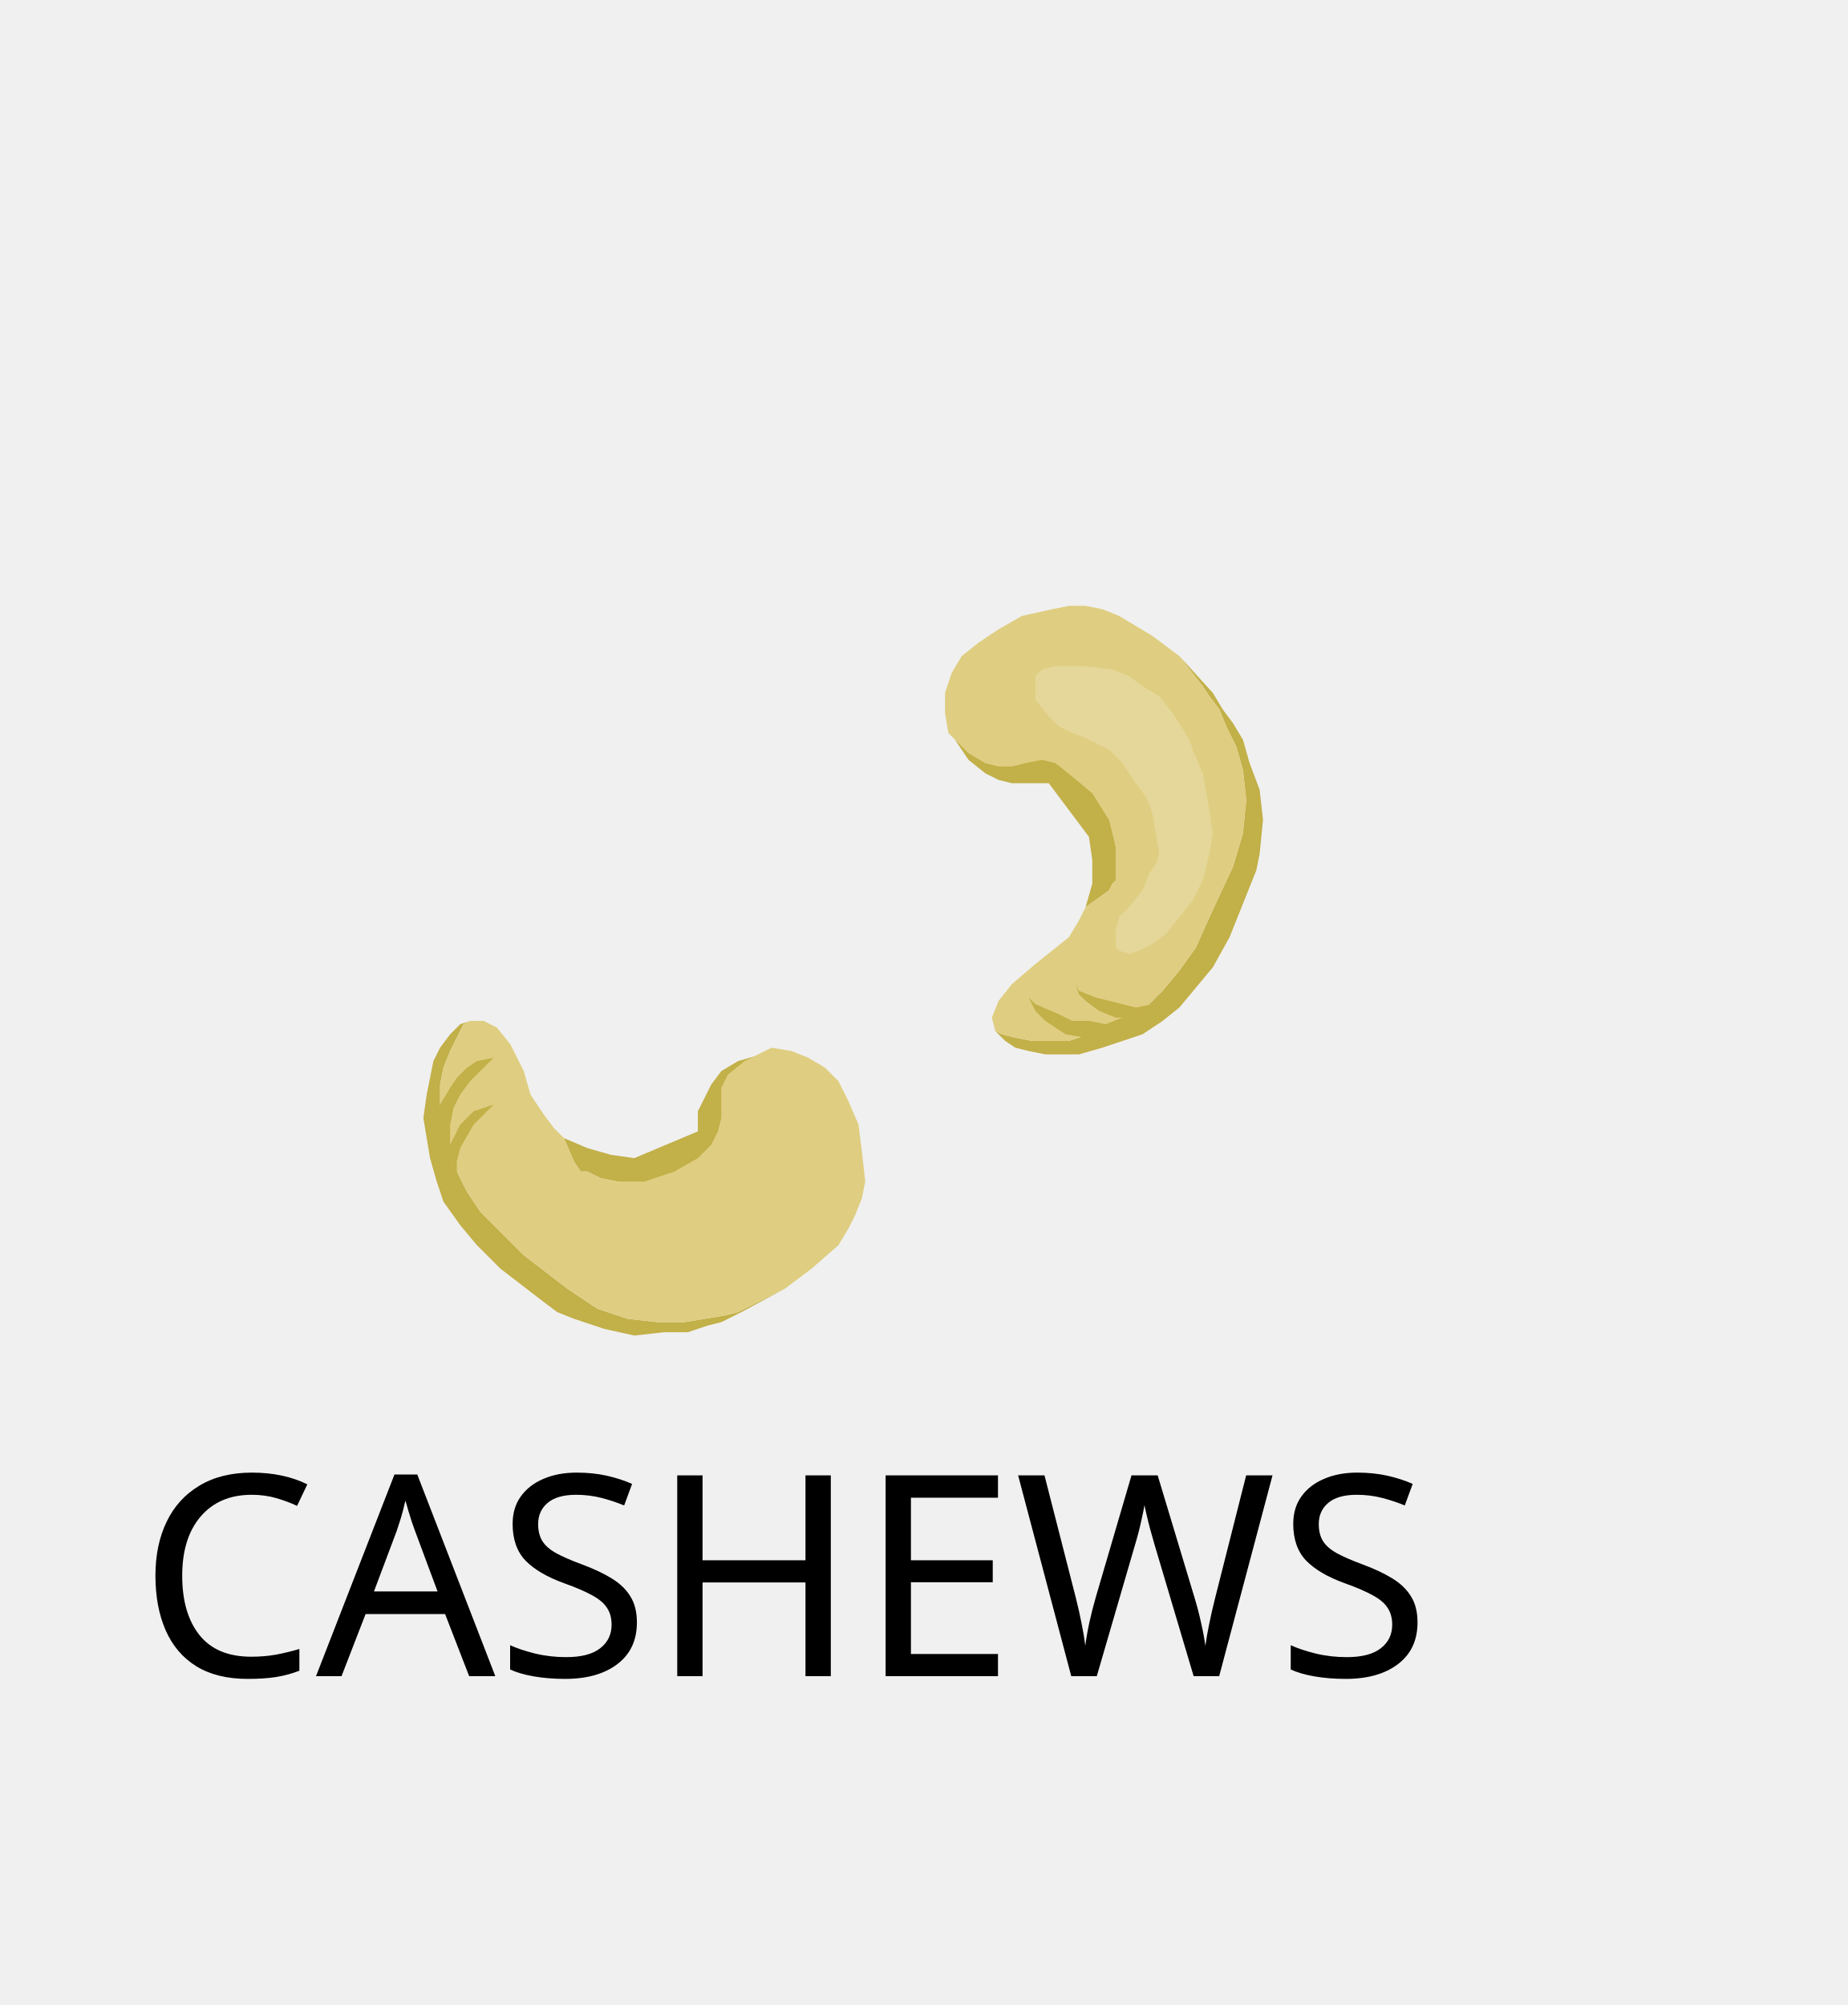
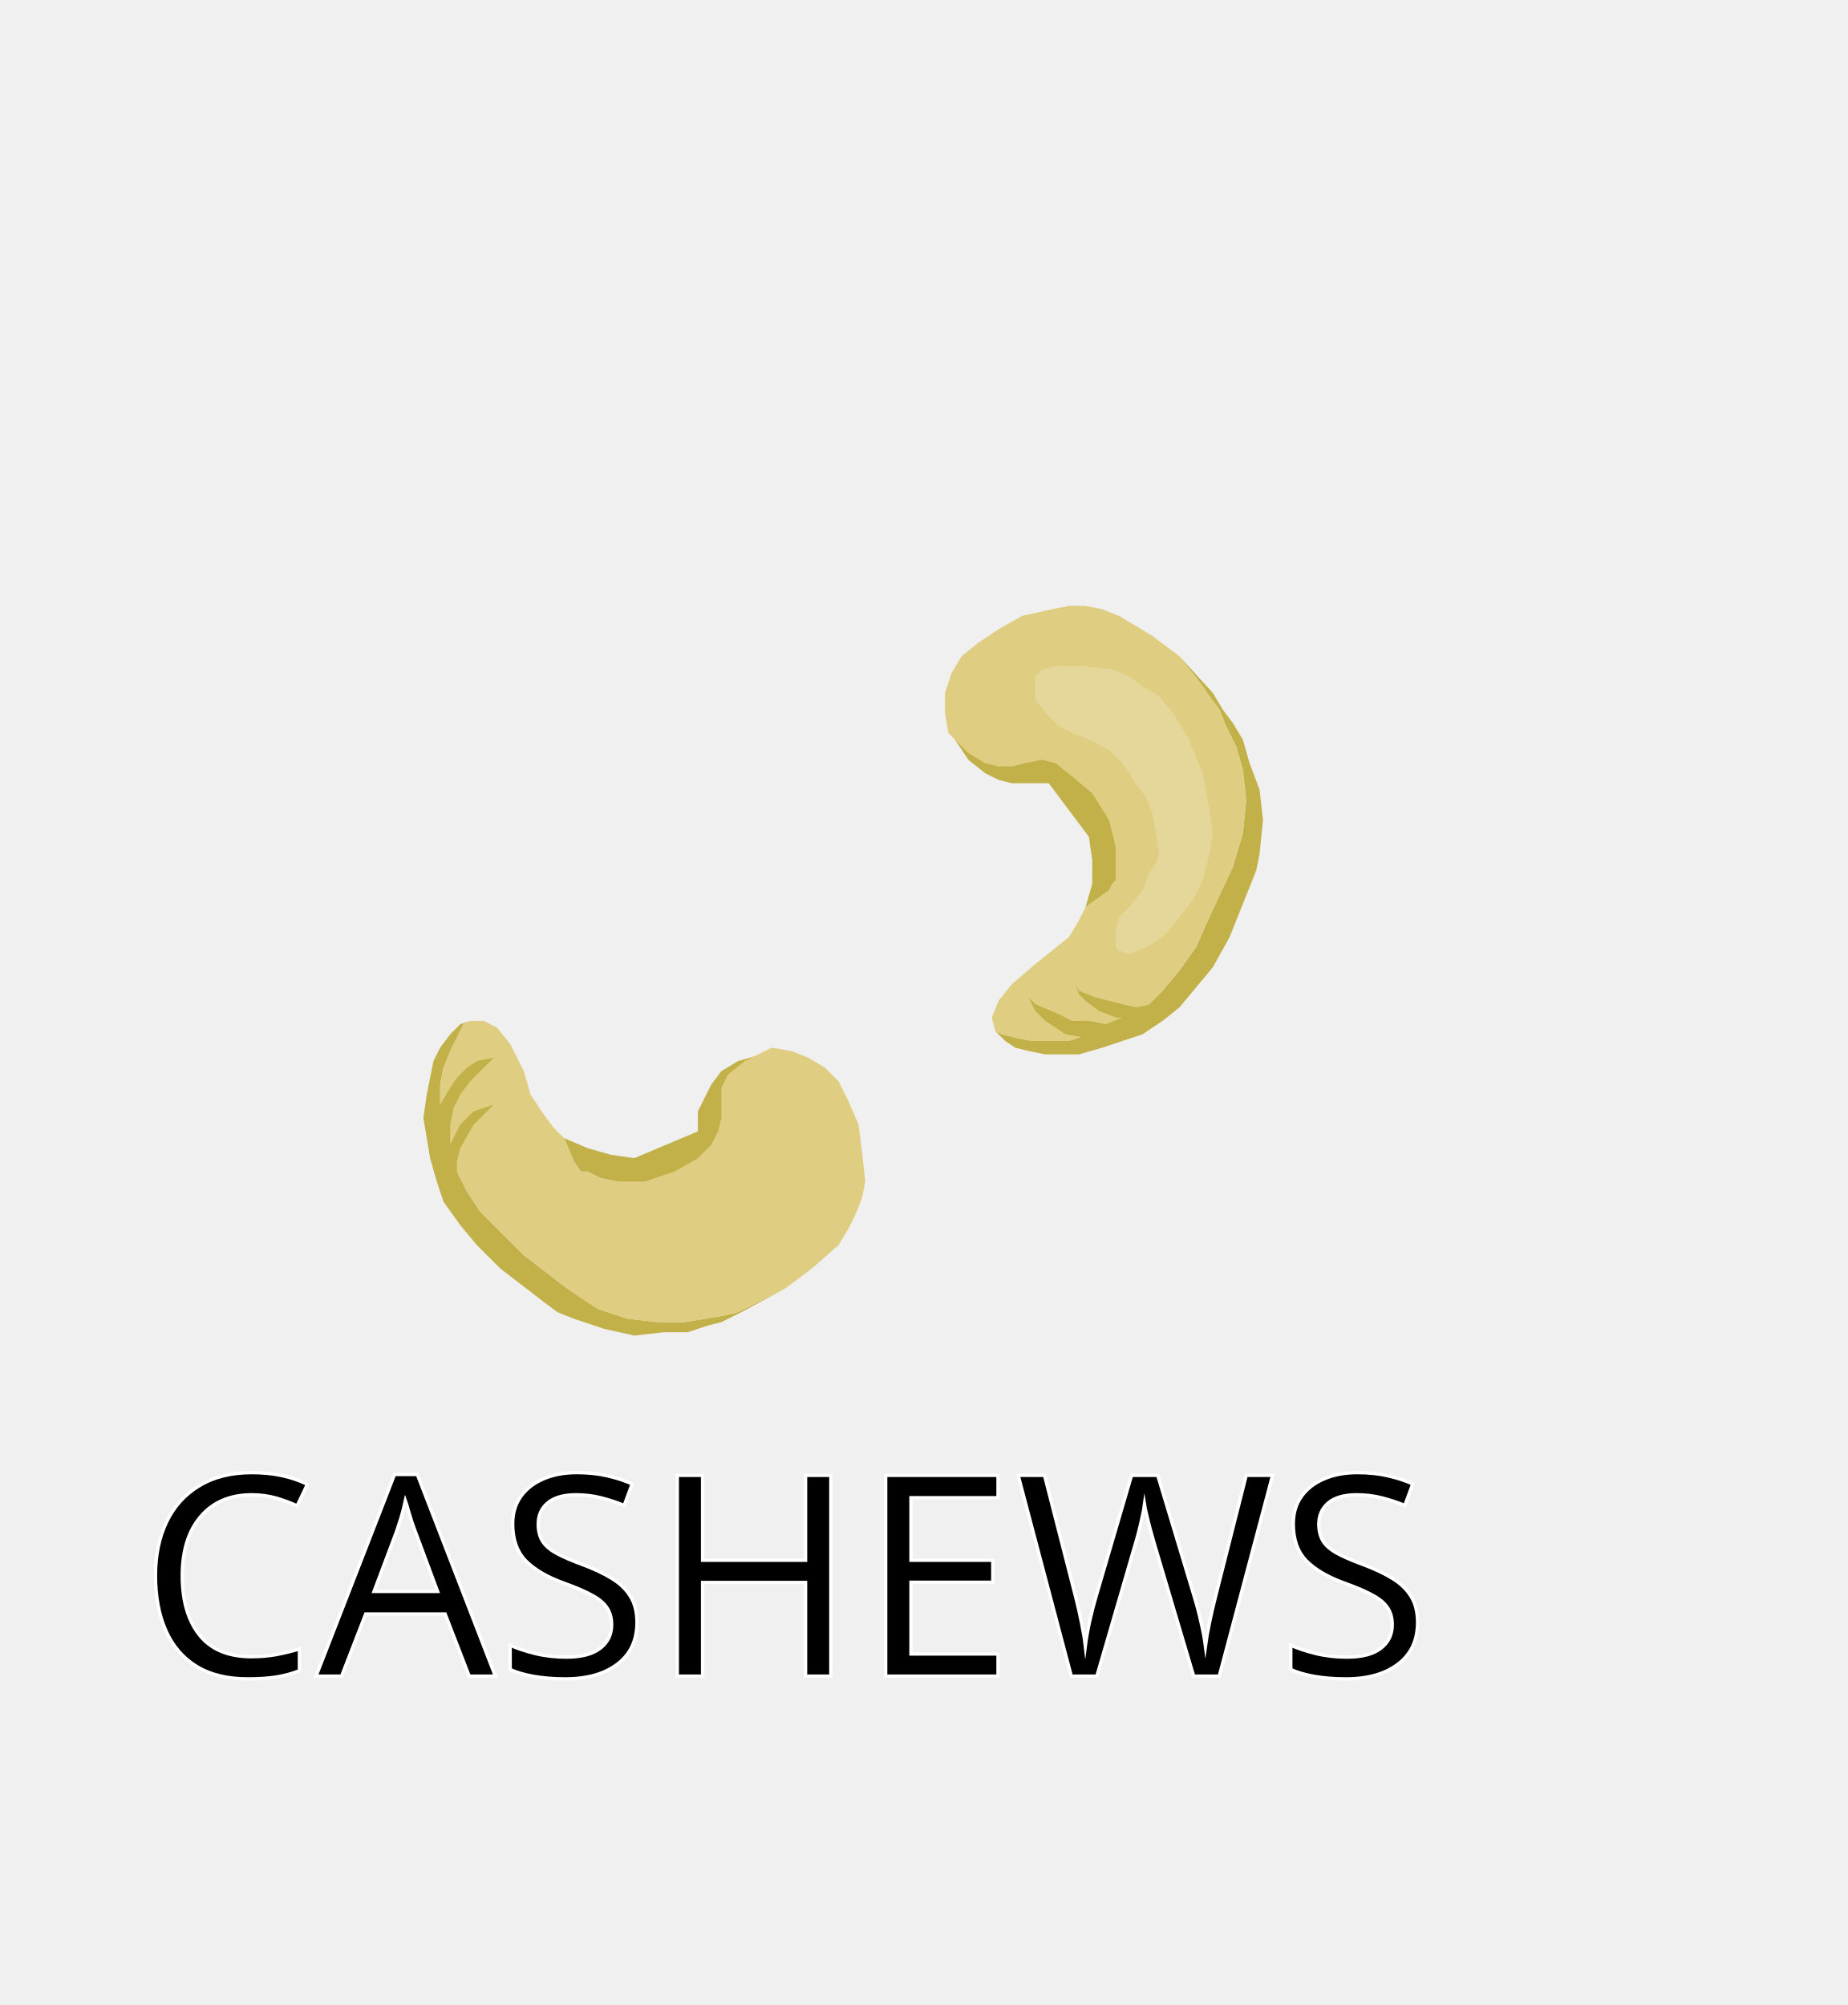
- <svg xmlns="http://www.w3.org/2000/svg" viewBox="0 0 184 199.667" height="199.667" width="184" xml:space="preserve" id="svg2" version="1.1">
-   <defs id="defs6" />
-   <g transform="matrix(1.333333,0,0,-1.333333,0,199.6667)" id="g10">
-     <g transform="translate(56.8662,71)" id="g12">
-       <path id="path14" style="fill:#c2b048;fill-opacity:1;fill-rule:nonzero;stroke:none" d="M 0,0 V 0 L -1.75,-0.5 -3,-1.25 l -0.75,-1 -0.5,-1 -0.5,-1 V -5 -5.75 l -4.75,-2 -1.75,0.25 L -13,-7 -14.75,-6.25 -14,-8 l 0.5,-0.75 h 0.5 l 1,-0.5 1.25,-0.25 1.25,-0.25 1,0.25 1,0.25 1,0.25 2,1 1.5,1.75 1.25,1.75 1,2.25 z" />
-     </g>
-     <g transform="translate(42.3662,53.5)" id="g16">
-       <path id="path18" style="fill:#c2b048;fill-opacity:1;fill-rule:nonzero;stroke:none" d="M 0,0 V 0 L -3.25,2.5 -5,4.25 l -1.5,1.5 -1,1.5 -0.75,1.5 L -9,10.5 -9.25,12 -9.5,13.5 v 1.75 l 0.25,1.25 0.5,1.25 0.5,1 0.5,1 L -7.25,20 -8,19.75 -8.75,19 -9.5,18 -10,17 l -0.25,-1.25 -0.25,-1.25 -0.25,-1.75 0.25,-1.5 0.25,-1.5 L -9.75,8 -9.25,6.5 -8,4.75 -6.75,3.25 -5,1.5 -1.75,-1 -0.75,-1.75 0.5,-2.25 2.75,-3 5,-3.5 7.25,-3.25 H 9 l 1.5,0.5 1,0.25 1.5,0.75 3.25,1.75 -2.5,-1.25 -1,-0.5 -1,-0.25 -1.5,-0.25 -1.5,-0.25 h -2 L 4.5,-2.25 2.25,-1.5 Z" />
-     </g>
-     <g transform="translate(64.6162,61.5)" id="g20">
-       <path id="path22" style="fill:#dfce81;fill-opacity:1;fill-rule:nonzero;stroke:none" d="M 0,0 V 0 L -0.25,2.25 -0.5,4.25 -1.25,6 -2,7.5 -3,8.5 -4.25,9.25 -5.5,9.75 -7,10 -9,9 -10.25,8 -10.75,7 v -1.25 -1 l -0.25,-1 -0.5,-1 -1,-1 -1.75,-1 L -16.5,0 h -1 -1 l -1.25,0.25 -1,0.5 h -0.5 L -21.75,1.5 -22.5,3.25 -23.25,4 -24,5 l -1,1.5 -0.5,1.75 -1,2 -1,1.25 -1,0.5 h -1 l -0.5,-0.25 -0.5,-1 -0.5,-1 -0.5,-1.25 -0.25,-1.25 V 5.5 l 0.25,-1.5 0.25,-1.5 0.75,-1.75 0.75,-1.5 1,-1.5 1.5,-1.5 1.75,-1.75 3.25,-2.5 2.25,-1.5 2.25,-0.75 2.25,-0.25 h 2 l 1.5,0.25 1.5,0.25 1,0.25 1,0.5 2.5,1.25 2,1.5 2,1.75 0.75,1.25 0.5,1 0.5,1.25 z" />
-     </g>
-     <g transform="translate(32.6162,66.5)" id="g24">
-       <path id="path26" style="fill:#c2b048;fill-opacity:1;fill-rule:nonzero;stroke:none" d="M 0,0 V 0 L 0.25,0.75 1,2 1.5,2.75 2.25,3.5 3,4 4.25,4.25 3.75,3.75 2.5,2.5 1.75,1.5 1.25,0.5 1,-0.75 v -1.5 l 0.25,0.5 0.5,1 1,1 0.75,0.25 0.75,0.25 -0.5,-0.5 -1,-1 -1,-1.75 -0.25,-1 v -1 H 1 L 0.5,-3.5 0.25,-3 0,-2.25 v 1 z" />
-     </g>
-     <g transform="translate(71.3235,94.5)" id="g28">
-       <path id="path30" style="fill:#c2b048;fill-opacity:1;fill-rule:nonzero;stroke:none" d="m 0,0 v 0 l 1,-1.5 1.25,-1 1,-0.5 1,-0.25 h 1 1 H 7 l 3,-4 0.25,-1.75 v -1.75 l -0.5,-1.75 1.75,1.25 0.25,0.5 0.25,0.25 v 1.5 1 l -0.25,1.25 -0.25,1 -0.5,1 L 10.5,-4 9,-2.5 7,-1.25 4.75,-0.5 2.5,0 Z" />
-     </g>
-     <g transform="translate(92.0735,85)" id="g32">
-       <path id="path34" style="fill:#c2b048;fill-opacity:1;fill-rule:nonzero;stroke:none" d="M 0,0 V 0 L -1.75,-3.75 -2.75,-6 -4,-7.75 l -1.25,-1.5 -1.25,-1.25 -1.25,-0.75 -1.5,-0.75 -1.5,-0.5 -1.5,-0.5 h -1.5 -1.25 l -1.25,0.25 -1,0.25 -0.5,0.25 0.75,-0.75 0.75,-0.5 1,-0.25 L -14,-14 h 1.25 1.25 l 1.75,0.5 1.5,0.5 1.5,0.5 1.5,1 1.25,1 1.25,1.5 1.25,1.5 1.25,2.25 1.5,3.75 0.5,1.25 L 2,1 2.25,3.5 2,5.75 1.25,7.75 0.75,9.5 0,10.75 -0.75,11.75 -1.5,13 -4,15.75 -2.25,13.5 -1.75,12.75 -1,11.75 -0.5,10.5 0.25,9 0.75,7.25 1,5 0.75,2.5 Z" />
-     </g>
-     <g transform="translate(78.5735,104.25)" id="g36">
-       <path id="path38" style="fill:#dfce81;fill-opacity:1;fill-rule:nonzero;stroke:none" d="m 0,0 v 0 l -2.25,-0.5 -1.75,-1 -1.5,-1 -1.25,-1 -0.75,-1.25 -0.5,-1.5 v -1.5 l 0.25,-1.5 1.5,-1.5 1.25,-0.75 1,-0.25 h 1 l 1,0.25 1.25,0.25 1,-0.25 1.25,-1 1.5,-1.25 1.25,-2 0.25,-1 0.25,-1 V -19 -20.25 L 4.5,-20.5 4.25,-21 2.5,-22.25 2,-23.25 1.25,-24.5 0,-25.5 -1.25,-26.5 -3,-28 l -1,-1.25 -0.5,-1.25 0.25,-1 0.5,-0.25 1,-0.25 1.25,-0.25 h 1.25 1.5 l 1.5,0.5 1.5,0.5 1.5,0.75 1.25,0.75 1.25,1.25 1.25,1.5 1.25,1.75 1,2.25 1.75,3.75 0.75,2.5 0.25,2.5 -0.25,2.25 -0.5,1.75 -0.75,1.5 -0.5,1.25 -0.75,1 -0.5,0.75 L 9.5,-3.5 7.5,-2 5,-0.5 3.75,0 2.5,0.25 H 1.25 Z" />
-     </g>
-     <g transform="translate(83.0735,99.75)" id="g40">
-       <path id="path42" style="fill:#e4d799;fill-opacity:1;fill-rule:nonzero;stroke:none" d="M 0,0 V 0 L -2.25,0.25 H -3.5 -4.25 l -1,-0.25 -0.5,-0.5 v -0.75 -1 l 1,-1.25 0.75,-0.75 1,-0.5 0.75,-0.25 1,-0.5 1,-0.5 1,-1 1,-1.5 0.75,-1 0.5,-1.25 0.25,-1.5 0.25,-1.5 -0.25,-0.75 -0.5,-0.75 -0.5,-1.25 -1,-1.25 -0.75,-0.75 -0.25,-1 v -0.75 -0.5 L 0.5,-21 1.25,-21.25 2,-21 l 1,0.5 1,0.75 1,1.25 1,1.25 0.75,1.5 0.5,2 0.25,1.5 -0.25,1.75 -0.5,2.75 L 6,-6 l -0.25,0.75 -1.25,2 -1,1.25 -1.25,0.75 -1,0.75 z" />
-     </g>
-     <g transform="translate(81.8235,72.25)" id="g44">
-       <path id="path46" style="fill:#c2b048;fill-opacity:1;fill-rule:nonzero;stroke:none" d="M 0,0 V 0 H -0.75 L -2.25,0.25 -3,0.75 -3.75,1.25 -4.5,2 -5,3 l 0.5,-0.5 1.75,-0.75 1,-0.5 H -0.5 L 0.75,1 2,1.5 H 1.5 L 0.25,2 l -1,0.75 -0.5,0.5 L -1.5,4 -1.25,3.5 0,3 2,2.5 3,2.25 4.25,2.5 4,2.25 3.5,1.25 3,0.75 2.25,0.5 1.25,0.25 Z" />
-     </g>
-     <text id="text50" style="font-variant:normal;font-weight:normal;font-stretch:normal;font-size:21px;font-family:'P22 Daddy O Junkie';-inkscape-font-specification:P22DaddyOJunkie;writing-mode:lr-tb;fill:#000000;fill-opacity:1;fill-rule:nonzero;stroke:none" transform="matrix(1,0,0,-1,10.3262,24.5596)">
-       <tspan id="tspan48" y="0" x="0 14.448 32.823 48.72 63.399 79.233 101.934">CASHEWS</tspan>
-     </text>
-   </g>
+ <svg xmlns="http://www.w3.org/2000/svg" id="Layer_1" version="1.1" viewBox="0 0 138 149.75">
+   <defs>
+     <style>
+       .st0 {
+         fill: #c2b048;
+       }
+ 
+       .st1 {
+         fill: #dfce81;
+       }
+ 
+       .st2 {
+         font-family: P22DaddyOJunkie, 'P22 Daddy O Junkie';
+         font-size: 21px;
+         stroke: #fff;
+         stroke-miterlimit: 10;
+         stroke-width: .25px;
+       }
+ 
+       .st3 {
+         fill: #e4d799;
+       }
+     </style>
+   </defs>
+   <polygon class="st0" points="56.87 78.75 56.87 78.75 55.12 79.25 53.87 80 53.12 81 52.62 82 52.12 83 52.12 83.75 52.12 84.5 47.37 86.5 45.62 86.25 43.87 85.75 42.12 85 42.87 86.75 43.37 87.5 43.87 87.5 44.87 88 46.12 88.25 47.37 88.5 48.37 88.25 49.37 88 50.37 87.75 52.37 86.75 53.87 85 55.12 83.25 56.12 81 56.87 78.75" />
+   <polygon class="st0" points="42.37 96.25 42.37 96.25 39.12 93.75 37.37 92 35.87 90.5 34.87 89 34.12 87.5 33.37 85.75 33.12 84.25 32.87 82.75 32.87 81 33.12 79.75 33.62 78.5 34.12 77.5 34.62 76.5 35.12 76.25 34.37 76.5 33.62 77.25 32.87 78.25 32.37 79.25 32.12 80.5 31.87 81.75 31.62 83.5 31.87 85 32.12 86.5 32.62 88.25 33.12 89.75 34.37 91.5 35.62 93 37.37 94.75 40.62 97.25 41.62 98 42.87 98.5 45.12 99.25 47.37 99.75 49.62 99.5 51.37 99.5 52.87 99 53.87 98.75 55.37 98 58.62 96.25 56.12 97.5 55.12 98 54.12 98.25 52.62 98.5 51.12 98.75 49.12 98.75 46.87 98.5 44.62 97.75 42.37 96.25" />
+   <polygon class="st1" points="64.62 88.25 64.62 88.25 64.37 86 64.12 84 63.37 82.25 62.62 80.75 61.62 79.75 60.37 79 59.12 78.5 57.62 78.25 55.62 79.25 54.37 80.25 53.87 81.25 53.87 82.5 53.87 83.5 53.62 84.5 53.12 85.5 52.12 86.5 50.37 87.5 48.12 88.25 47.12 88.25 46.12 88.25 44.87 88 43.87 87.5 43.37 87.5 42.87 86.75 42.12 85 41.37 84.25 40.62 83.25 39.62 81.75 39.12 80 38.12 78 37.12 76.75 36.12 76.25 35.12 76.25 34.62 76.5 34.12 77.5 33.62 78.5 33.12 79.75 32.87 81 32.87 82.75 33.12 84.25 33.37 85.75 34.12 87.5 34.87 89 35.87 90.5 37.37 92 39.12 93.75 42.37 96.25 44.62 97.75 46.87 98.5 49.12 98.75 51.12 98.75 52.62 98.5 54.12 98.25 55.12 98 56.12 97.5 58.62 96.25 60.62 94.75 62.62 93 63.37 91.75 63.87 90.75 64.37 89.5 64.62 88.25" />
+   <polygon class="st0" points="32.62 83.25 32.62 83.25 32.87 82.5 33.62 81.25 34.12 80.5 34.87 79.75 35.62 79.25 36.87 79 36.37 79.5 35.12 80.75 34.37 81.75 33.87 82.75 33.62 84 33.62 85.5 33.87 85 34.37 84 35.37 83 36.12 82.75 36.87 82.5 36.37 83 35.37 84 34.37 85.75 34.12 86.75 34.12 87.75 33.62 87.75 33.12 86.75 32.87 86.25 32.62 85.5 32.62 84.5 32.62 83.25" />
+   <polygon class="st0" points="71.32 55.25 71.32 55.25 72.32 56.75 73.57 57.75 74.57 58.25 75.57 58.5 76.57 58.5 77.57 58.5 78.32 58.5 81.32 62.5 81.57 64.25 81.57 66 81.07 67.75 82.82 66.5 83.07 66 83.32 65.75 83.32 64.25 83.32 63.25 83.07 62 82.82 61 82.32 60 81.82 59.25 80.32 57.75 78.32 56.5 76.07 55.75 73.82 55.25 71.32 55.25" />
+   <polygon class="st0" points="92.07 64.75 92.07 64.75 90.32 68.5 89.32 70.75 88.07 72.5 86.82 74 85.57 75.25 84.32 76 82.82 76.75 81.32 77.25 79.82 77.75 78.32 77.75 77.07 77.75 75.82 77.5 74.82 77.25 74.32 77 75.07 77.75 75.82 78.25 76.82 78.5 78.07 78.75 79.32 78.75 80.57 78.75 82.32 78.25 83.82 77.75 85.32 77.25 86.82 76.25 88.07 75.25 89.32 73.75 90.57 72.25 91.82 70 93.32 66.25 93.82 65 94.07 63.75 94.32 61.25 94.07 59 93.32 57 92.82 55.25 92.07 54 91.32 53 90.57 51.75 88.07 49 89.82 51.25 90.32 52 91.07 53 91.57 54.25 92.32 55.75 92.82 57.5 93.07 59.75 92.82 62.25 92.07 64.75" />
+   <polygon class="st1" points="78.57 45.5 78.57 45.5 76.32 46 74.57 47 73.07 48 71.82 49 71.07 50.25 70.57 51.75 70.57 53.25 70.82 54.75 72.32 56.25 73.57 57 74.57 57.25 75.57 57.25 76.57 57 77.82 56.75 78.82 57 80.07 58 81.57 59.25 82.82 61.25 83.07 62.25 83.32 63.25 83.32 64.5 83.32 65.75 83.07 66 82.82 66.5 81.07 67.75 80.57 68.75 79.82 70 78.57 71 77.32 72 75.57 73.5 74.57 74.75 74.07 76 74.32 77 74.82 77.25 75.82 77.5 77.07 77.75 78.32 77.75 79.82 77.75 81.32 77.25 82.82 76.75 84.32 76 85.57 75.25 86.82 74 88.07 72.5 89.32 70.75 90.32 68.5 92.07 64.75 92.82 62.25 93.07 59.75 92.82 57.5 92.32 55.75 91.57 54.25 91.07 53 90.32 52 89.82 51.25 88.07 49 86.07 47.5 83.57 46 82.32 45.5 81.07 45.25 79.82 45.25 78.57 45.5" />
+   <polygon class="st3" points="83.07 50 83.07 50 80.82 49.75 79.57 49.75 78.82 49.75 77.82 50 77.32 50.5 77.32 51.25 77.32 52.25 78.32 53.5 79.07 54.25 80.07 54.75 80.82 55 81.82 55.5 82.82 56 83.82 57 84.82 58.5 85.57 59.5 86.07 60.75 86.32 62.25 86.57 63.75 86.32 64.5 85.82 65.25 85.32 66.5 84.32 67.75 83.57 68.5 83.32 69.5 83.32 70.25 83.32 70.75 83.57 71 84.32 71.25 85.07 71 86.07 70.5 87.07 69.75 88.07 68.5 89.07 67.25 89.82 65.75 90.32 63.75 90.57 62.25 90.32 60.5 89.82 57.75 89.07 56 88.82 55.25 87.57 53.25 86.57 52 85.32 51.25 84.32 50.5 83.07 50" />
+   <polygon class="st0" points="81.82 77.5 81.82 77.5 81.07 77.5 79.57 77.25 78.82 76.75 78.07 76.25 77.32 75.5 76.82 74.5 77.32 75 79.07 75.75 80.07 76.25 81.32 76.25 82.57 76.5 83.82 76 83.32 76 82.07 75.5 81.07 74.75 80.57 74.25 80.32 73.5 80.57 74 81.82 74.5 83.82 75 84.82 75.25 86.07 75 85.82 75.25 85.32 76.25 84.82 76.75 84.07 77 83.07 77.25 81.82 77.5" />
+   <text class="st2" transform="translate(10.33 125.19)">
+     <tspan x="0" y="0">CASHEWS</tspan>
+   </text>
</svg>
